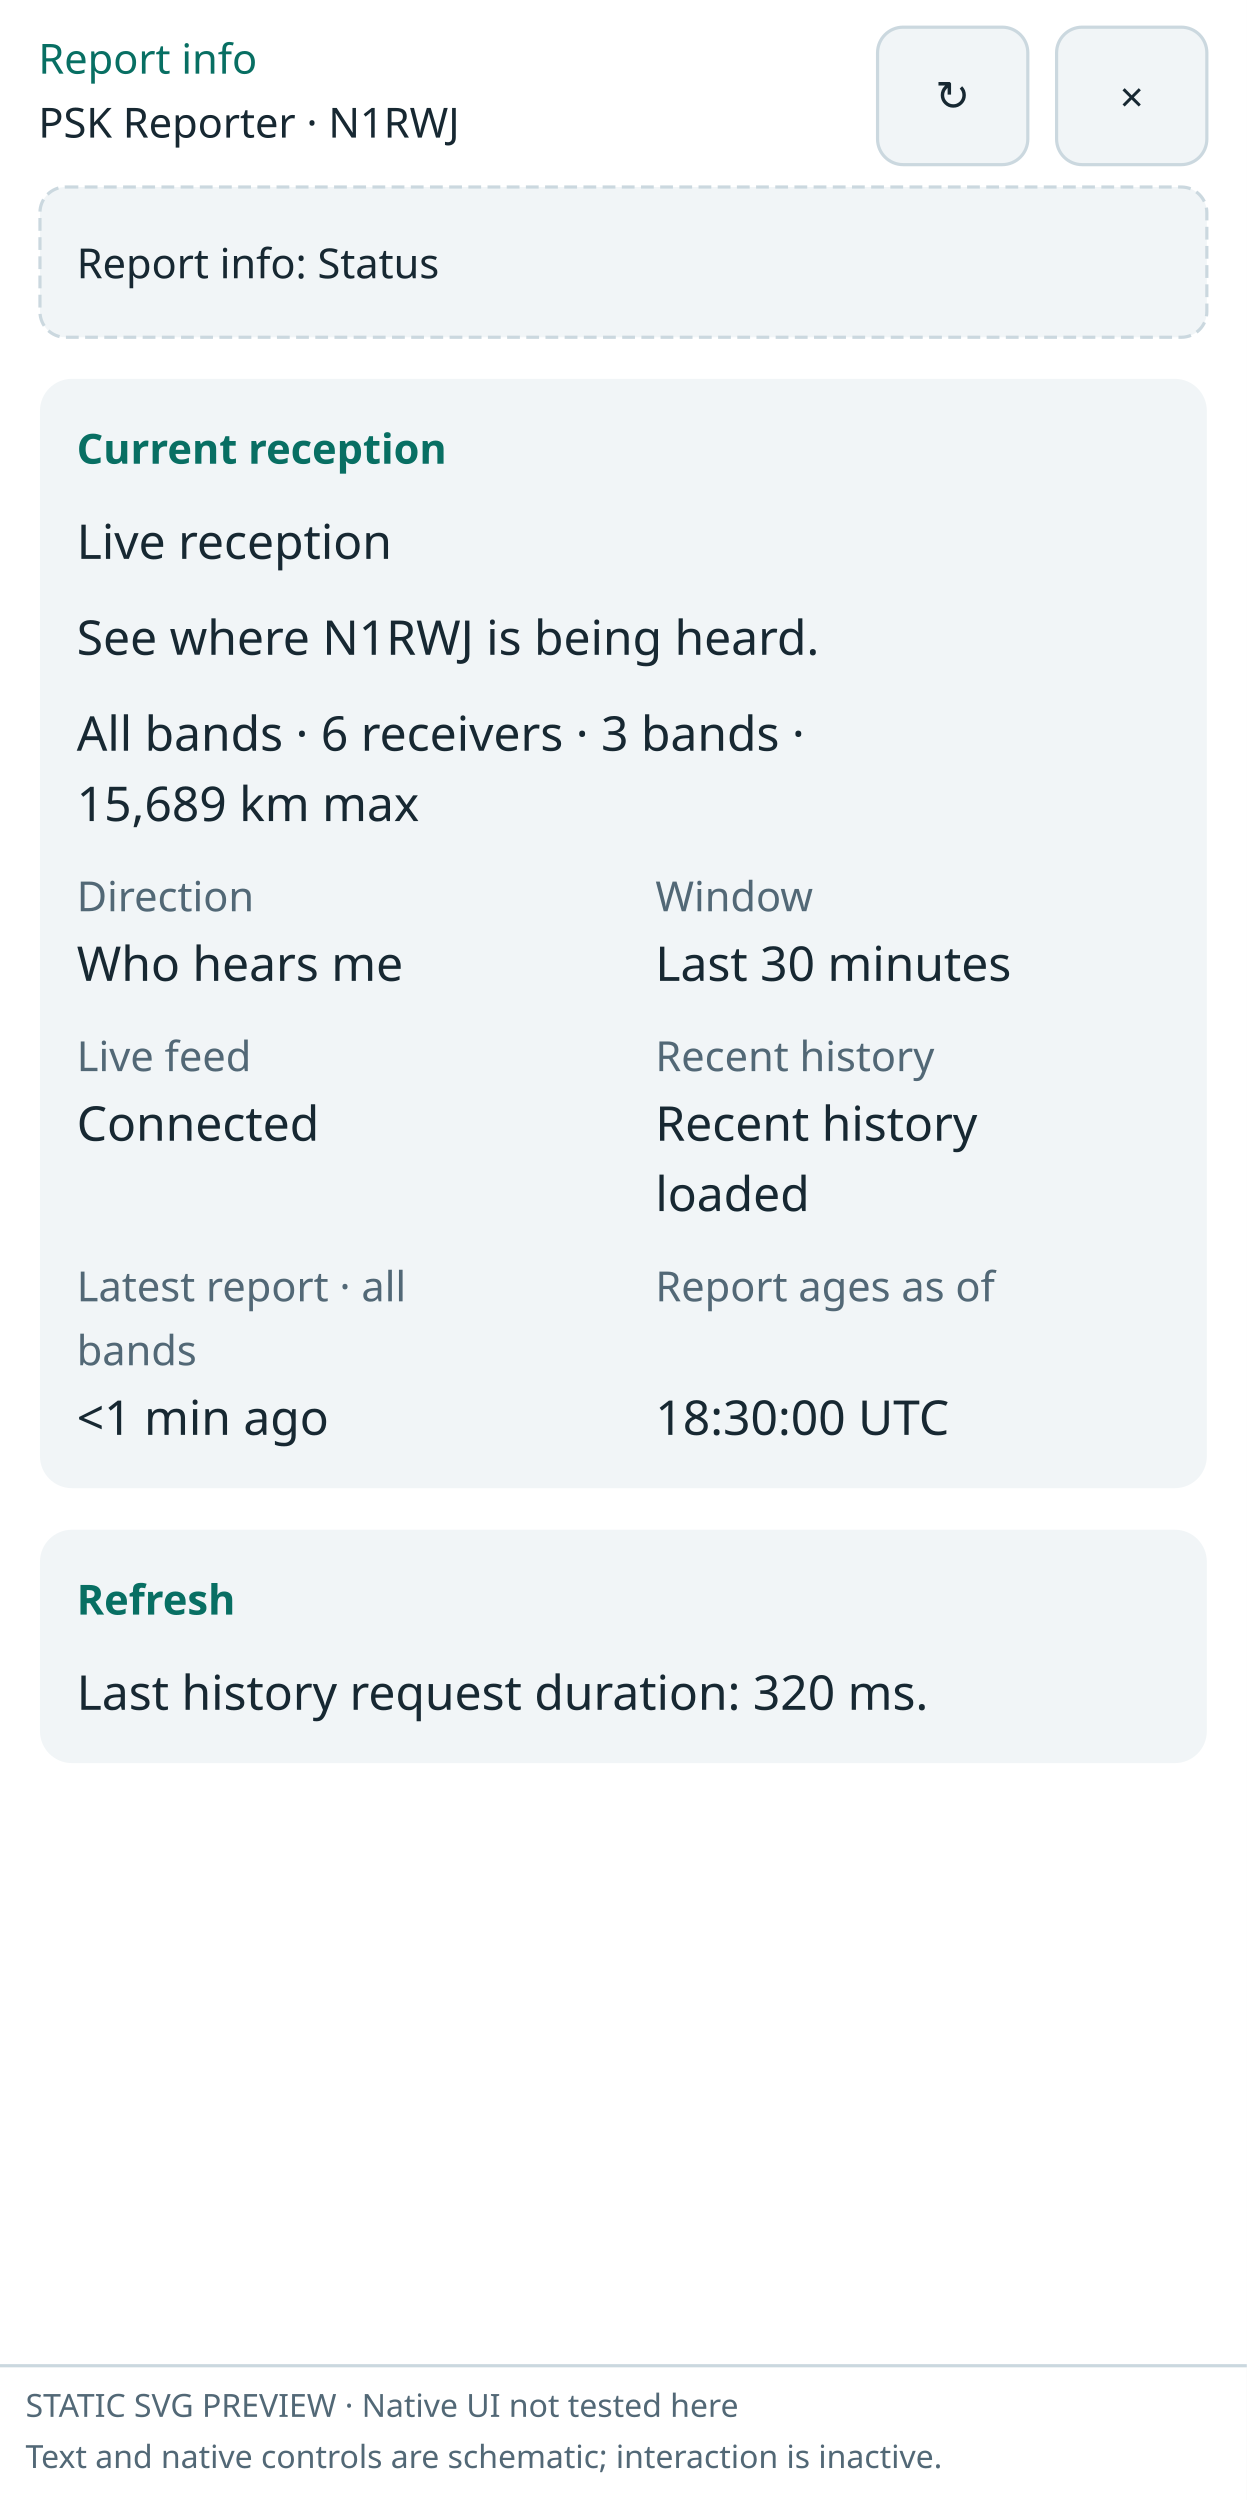
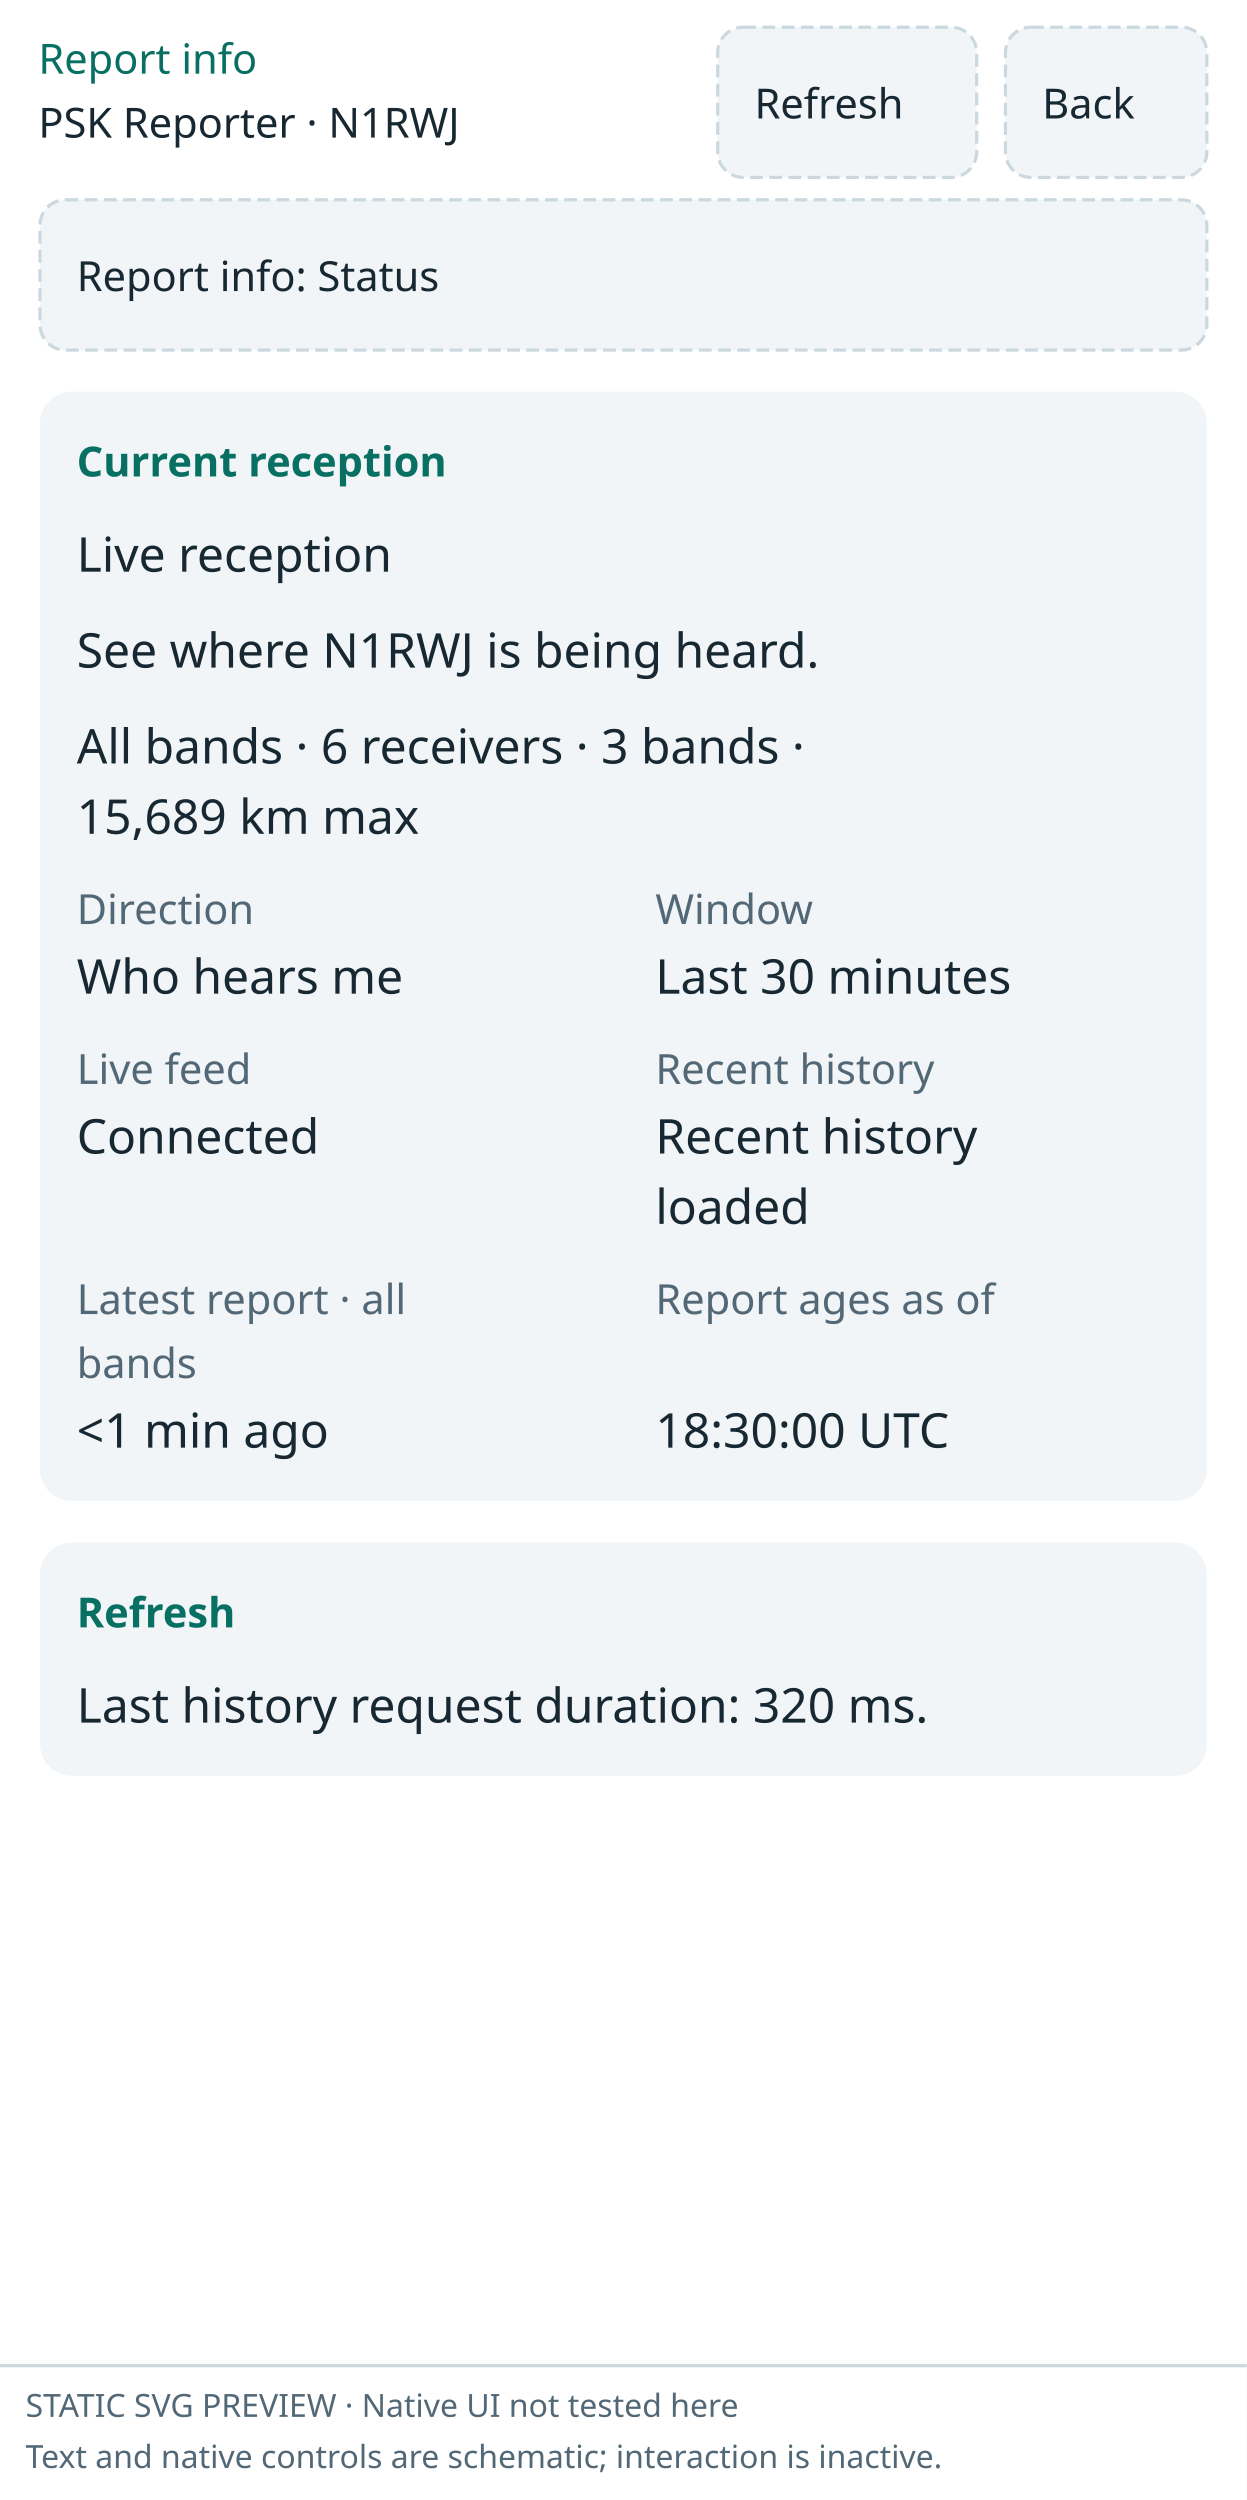
<svg xmlns="http://www.w3.org/2000/svg" width="390" height="782" viewBox="0 0 390 782" role="img" aria-label="PSK Reporter static scene preview, not native app acceptance">
  <rect width="100%" height="100%" fill="#ffffff" />
  <svg aria-hidden="true" width="390" height="740" viewBox="0 0 390 740">
    <g transform="translate(0 0) rotate(0 195 370)" opacity="1">
      <defs>
        <clipPath id="preview-layer-0-bounds">
          <rect width="390" height="740" />
        </clipPath>
      </defs>
      <g clip-path="url(#preview-layer-0-bounds)">
        <svg aria-hidden="true" width="390" height="740" viewBox="0 0 390 740" preserveAspectRatio="none">
          <rect width="390" height="740" fill="#ffffff" />
        </svg>
      </g>
    </g>
-     <g transform="translate(12 8) rotate(0 127 10)" opacity="1">
+     <g transform="translate(12 8) rotate(0 102 10)" opacity="1">
      <defs>
        <clipPath id="preview-layer-1-bounds">
-           <rect width="254" height="20" />
+           <rect width="204" height="20" />
        </clipPath>
      </defs>
      <g clip-path="url(#preview-layer-1-bounds)">
        <text x="0" y="10" dominant-baseline="central" text-anchor="start" font-family="sans-serif" font-size="13" font-weight="400" letter-spacing="0" fill="#086f63">Report info</text>
      </g>
    </g>
-     <g transform="translate(12 28) rotate(0 127 10)" opacity="1">
+     <g transform="translate(12 28) rotate(0 102 10)" opacity="1">
      <defs>
        <clipPath id="preview-layer-2-bounds">
-           <rect width="254" height="20" />
+           <rect width="204" height="20" />
        </clipPath>
      </defs>
      <g clip-path="url(#preview-layer-2-bounds)">
        <text x="0" y="10" dominant-baseline="central" text-anchor="start" font-family="sans-serif" font-size="13" font-weight="400" letter-spacing="0" fill="#172832">PSK Reporter · N1RWJ</text>
      </g>
    </g>
-     <g transform="translate(274 8) rotate(0 24 22)" opacity="1">
+     <g transform="translate(12 122) rotate(0 183 174)" opacity="1">
      <defs>
        <clipPath id="preview-layer-3-bounds">
-           <rect width="48" height="44" />
+           <rect width="366" height="348" />
        </clipPath>
      </defs>
      <g clip-path="url(#preview-layer-3-bounds)">
-         <svg aria-hidden="true" width="48" height="44" viewBox="0 0 48 44" preserveAspectRatio="none">
-           <rect x=".5" y=".5" width="47" height="43" rx="8" fill="#f1f5f7" stroke="#cbd8df" stroke-width="1" />
-         </svg>
-       </g>
-     </g>
-     <g transform="translate(282 20) rotate(0 16 10)" opacity="1">
-       <defs>
-         <clipPath id="preview-layer-4-bounds">
-           <rect width="32" height="20" />
-         </clipPath>
-       </defs>
-       <g clip-path="url(#preview-layer-4-bounds)">
-         <text x="16" y="10" dominant-baseline="central" text-anchor="middle" font-family="sans-serif" font-size="13" font-weight="400" letter-spacing="0" fill="#172832">↻</text>
-       </g>
-     </g>
-     <g transform="translate(330 8) rotate(0 24 22)" opacity="1">
-       <defs>
-         <clipPath id="preview-layer-5-bounds">
-           <rect width="48" height="44" />
-         </clipPath>
-       </defs>
-       <g clip-path="url(#preview-layer-5-bounds)">
-         <svg aria-hidden="true" width="48" height="44" viewBox="0 0 48 44" preserveAspectRatio="none">
-           <rect x=".5" y=".5" width="47" height="43" rx="8" fill="#f1f5f7" stroke="#cbd8df" stroke-width="1" />
-         </svg>
-       </g>
-     </g>
-     <g transform="translate(338 20) rotate(0 16 10)" opacity="1">
-       <defs>
-         <clipPath id="preview-layer-6-bounds">
-           <rect width="32" height="20" />
-         </clipPath>
-       </defs>
-       <g clip-path="url(#preview-layer-6-bounds)">
-         <text x="16" y="10" dominant-baseline="central" text-anchor="middle" font-family="sans-serif" font-size="13" font-weight="400" letter-spacing="0" fill="#172832">×</text>
-       </g>
-     </g>
-     <g transform="translate(12 118) rotate(0 183 174)" opacity="1">
-       <defs>
-         <clipPath id="preview-layer-7-bounds">
-           <rect width="366" height="348" />
-         </clipPath>
-       </defs>
-       <g clip-path="url(#preview-layer-7-bounds)">
        <svg aria-hidden="true" width="366" height="348" viewBox="0 0 366 348" preserveAspectRatio="none">
          <rect x=".5" y=".5" width="365" height="347" rx="10" fill="#f1f5f7" />
        </svg>
      </g>
    </g>
-     <g transform="translate(24 130) rotate(0 171 10)" opacity="1">
+     <g transform="translate(24 134) rotate(0 171 10)" opacity="1">
+       <defs>
+         <clipPath id="preview-layer-4-bounds">
+           <rect width="342" height="20" />
+         </clipPath>
+       </defs>
+       <g clip-path="url(#preview-layer-4-bounds)">
+         <text x="0" y="10" dominant-baseline="central" text-anchor="start" font-family="sans-serif" font-size="13" font-weight="600" letter-spacing="0" fill="#086f63">Current reception</text>
+       </g>
+     </g>
+     <g transform="translate(24 162) rotate(0 171 11)" opacity="1">
+       <defs>
+         <clipPath id="preview-layer-5-bounds">
+           <rect width="342" height="22" />
+         </clipPath>
+       </defs>
+       <g clip-path="url(#preview-layer-5-bounds)">
+         <text x="0" y="11" dominant-baseline="central" text-anchor="start" font-family="sans-serif" font-size="15" font-weight="400" letter-spacing="0" fill="#172832">Live reception</text>
+       </g>
+     </g>
+     <g transform="translate(24 192) rotate(0 171 11)" opacity="1">
+       <defs>
+         <clipPath id="preview-layer-6-bounds">
+           <rect width="342" height="22" />
+         </clipPath>
+       </defs>
+       <g clip-path="url(#preview-layer-6-bounds)">
+         <text x="0" y="11" dominant-baseline="central" text-anchor="start" font-family="sans-serif" font-size="15" font-weight="400" letter-spacing="0" fill="#172832">See where N1RWJ is being heard.</text>
+       </g>
+     </g>
+     <g transform="translate(24 222) rotate(0 171 11)" opacity="1">
+       <defs>
+         <clipPath id="preview-layer-7-bounds">
+           <rect width="342" height="22" />
+         </clipPath>
+       </defs>
+       <g clip-path="url(#preview-layer-7-bounds)">
+         <text x="0" y="11" dominant-baseline="central" text-anchor="start" font-family="sans-serif" font-size="15" font-weight="400" letter-spacing="0" fill="#172832">All bands · 6 receivers · 3 bands ·</text>
+       </g>
+     </g>
+     <g transform="translate(24 244) rotate(0 171 11)" opacity="1">
      <defs>
        <clipPath id="preview-layer-8-bounds">
-           <rect width="342" height="20" />
+           <rect width="342" height="22" />
        </clipPath>
      </defs>
      <g clip-path="url(#preview-layer-8-bounds)">
-         <text x="0" y="10" dominant-baseline="central" text-anchor="start" font-family="sans-serif" font-size="13" font-weight="600" letter-spacing="0" fill="#086f63">Current reception</text>
-       </g>
-     </g>
-     <g transform="translate(24 158) rotate(0 171 11)" opacity="1">
+         <text x="0" y="11" dominant-baseline="central" text-anchor="start" font-family="sans-serif" font-size="15" font-weight="400" letter-spacing="0" fill="#172832">15,689 km max</text>
+       </g>
+     </g>
+     <g transform="translate(24 274) rotate(0 80.5 10)" opacity="1">
      <defs>
        <clipPath id="preview-layer-9-bounds">
-           <rect width="342" height="22" />
+           <rect width="161" height="20" />
        </clipPath>
      </defs>
      <g clip-path="url(#preview-layer-9-bounds)">
-         <text x="0" y="11" dominant-baseline="central" text-anchor="start" font-family="sans-serif" font-size="15" font-weight="400" letter-spacing="0" fill="#172832">Live reception</text>
-       </g>
-     </g>
-     <g transform="translate(24 188) rotate(0 171 11)" opacity="1">
+         <text x="0" y="10" dominant-baseline="central" text-anchor="start" font-family="sans-serif" font-size="13" font-weight="400" letter-spacing="0" fill="#526876">Direction</text>
+       </g>
+     </g>
+     <g transform="translate(24 294) rotate(0 80.5 11)" opacity="1">
      <defs>
        <clipPath id="preview-layer-10-bounds">
-           <rect width="342" height="22" />
+           <rect width="161" height="22" />
        </clipPath>
      </defs>
      <g clip-path="url(#preview-layer-10-bounds)">
-         <text x="0" y="11" dominant-baseline="central" text-anchor="start" font-family="sans-serif" font-size="15" font-weight="400" letter-spacing="0" fill="#172832">See where N1RWJ is being heard.</text>
-       </g>
-     </g>
-     <g transform="translate(24 218) rotate(0 171 11)" opacity="1">
+         <text x="0" y="11" dominant-baseline="central" text-anchor="start" font-family="sans-serif" font-size="15" font-weight="400" letter-spacing="0" fill="#172832">Who hears me</text>
+       </g>
+     </g>
+     <g transform="translate(205 274) rotate(0 80.5 10)" opacity="1">
      <defs>
        <clipPath id="preview-layer-11-bounds">
-           <rect width="342" height="22" />
+           <rect width="161" height="20" />
        </clipPath>
      </defs>
      <g clip-path="url(#preview-layer-11-bounds)">
-         <text x="0" y="11" dominant-baseline="central" text-anchor="start" font-family="sans-serif" font-size="15" font-weight="400" letter-spacing="0" fill="#172832">All bands · 6 receivers · 3 bands ·</text>
-       </g>
-     </g>
-     <g transform="translate(24 240) rotate(0 171 11)" opacity="1">
+         <text x="0" y="10" dominant-baseline="central" text-anchor="start" font-family="sans-serif" font-size="13" font-weight="400" letter-spacing="0" fill="#526876">Window</text>
+       </g>
+     </g>
+     <g transform="translate(205 294) rotate(0 80.5 11)" opacity="1">
      <defs>
        <clipPath id="preview-layer-12-bounds">
-           <rect width="342" height="22" />
+           <rect width="161" height="22" />
        </clipPath>
      </defs>
      <g clip-path="url(#preview-layer-12-bounds)">
-         <text x="0" y="11" dominant-baseline="central" text-anchor="start" font-family="sans-serif" font-size="15" font-weight="400" letter-spacing="0" fill="#172832">15,689 km max</text>
-       </g>
-     </g>
-     <g transform="translate(24 270) rotate(0 80.5 10)" opacity="1">
+         <text x="0" y="11" dominant-baseline="central" text-anchor="start" font-family="sans-serif" font-size="15" font-weight="400" letter-spacing="0" fill="#172832">Last 30 minutes</text>
+       </g>
+     </g>
+     <g transform="translate(24 324) rotate(0 80.5 10)" opacity="1">
      <defs>
        <clipPath id="preview-layer-13-bounds">
          <rect width="161" height="20" />
        </clipPath>
      </defs>
      <g clip-path="url(#preview-layer-13-bounds)">
-         <text x="0" y="10" dominant-baseline="central" text-anchor="start" font-family="sans-serif" font-size="13" font-weight="400" letter-spacing="0" fill="#526876">Direction</text>
-       </g>
-     </g>
-     <g transform="translate(24 290) rotate(0 80.5 11)" opacity="1">
+         <text x="0" y="10" dominant-baseline="central" text-anchor="start" font-family="sans-serif" font-size="13" font-weight="400" letter-spacing="0" fill="#526876">Live feed</text>
+       </g>
+     </g>
+     <g transform="translate(24 344) rotate(0 80.5 11)" opacity="1">
      <defs>
        <clipPath id="preview-layer-14-bounds">
          <rect width="161" height="22" />
        </clipPath>
      </defs>
      <g clip-path="url(#preview-layer-14-bounds)">
-         <text x="0" y="11" dominant-baseline="central" text-anchor="start" font-family="sans-serif" font-size="15" font-weight="400" letter-spacing="0" fill="#172832">Who hears me</text>
-       </g>
-     </g>
-     <g transform="translate(205 270) rotate(0 80.5 10)" opacity="1">
+         <text x="0" y="11" dominant-baseline="central" text-anchor="start" font-family="sans-serif" font-size="15" font-weight="400" letter-spacing="0" fill="#172832">Connected</text>
+       </g>
+     </g>
+     <g transform="translate(205 324) rotate(0 80.5 10)" opacity="1">
      <defs>
        <clipPath id="preview-layer-15-bounds">
          <rect width="161" height="20" />
        </clipPath>
      </defs>
      <g clip-path="url(#preview-layer-15-bounds)">
-         <text x="0" y="10" dominant-baseline="central" text-anchor="start" font-family="sans-serif" font-size="13" font-weight="400" letter-spacing="0" fill="#526876">Window</text>
-       </g>
-     </g>
-     <g transform="translate(205 290) rotate(0 80.5 11)" opacity="1">
+         <text x="0" y="10" dominant-baseline="central" text-anchor="start" font-family="sans-serif" font-size="13" font-weight="400" letter-spacing="0" fill="#526876">Recent history</text>
+       </g>
+     </g>
+     <g transform="translate(205 344) rotate(0 80.5 11)" opacity="1">
      <defs>
        <clipPath id="preview-layer-16-bounds">
          <rect width="161" height="22" />
        </clipPath>
      </defs>
      <g clip-path="url(#preview-layer-16-bounds)">
-         <text x="0" y="11" dominant-baseline="central" text-anchor="start" font-family="sans-serif" font-size="15" font-weight="400" letter-spacing="0" fill="#172832">Last 30 minutes</text>
-       </g>
-     </g>
-     <g transform="translate(24 320) rotate(0 80.5 10)" opacity="1">
+         <text x="0" y="11" dominant-baseline="central" text-anchor="start" font-family="sans-serif" font-size="15" font-weight="400" letter-spacing="0" fill="#172832">Recent history</text>
+       </g>
+     </g>
+     <g transform="translate(205 366) rotate(0 80.5 11)" opacity="1">
      <defs>
        <clipPath id="preview-layer-17-bounds">
-           <rect width="161" height="20" />
+           <rect width="161" height="22" />
        </clipPath>
      </defs>
      <g clip-path="url(#preview-layer-17-bounds)">
-         <text x="0" y="10" dominant-baseline="central" text-anchor="start" font-family="sans-serif" font-size="13" font-weight="400" letter-spacing="0" fill="#526876">Live feed</text>
-       </g>
-     </g>
-     <g transform="translate(24 340) rotate(0 80.5 11)" opacity="1">
+         <text x="0" y="11" dominant-baseline="central" text-anchor="start" font-family="sans-serif" font-size="15" font-weight="400" letter-spacing="0" fill="#172832">loaded</text>
+       </g>
+     </g>
+     <g transform="translate(24 396) rotate(0 80.5 10)" opacity="1">
      <defs>
        <clipPath id="preview-layer-18-bounds">
-           <rect width="161" height="22" />
+           <rect width="161" height="20" />
        </clipPath>
      </defs>
      <g clip-path="url(#preview-layer-18-bounds)">
-         <text x="0" y="11" dominant-baseline="central" text-anchor="start" font-family="sans-serif" font-size="15" font-weight="400" letter-spacing="0" fill="#172832">Connected</text>
-       </g>
-     </g>
-     <g transform="translate(205 320) rotate(0 80.5 10)" opacity="1">
+         <text x="0" y="10" dominant-baseline="central" text-anchor="start" font-family="sans-serif" font-size="13" font-weight="400" letter-spacing="0" fill="#526876">Latest report · all</text>
+       </g>
+     </g>
+     <g transform="translate(24 416) rotate(0 80.5 10)" opacity="1">
      <defs>
        <clipPath id="preview-layer-19-bounds">
          <rect width="161" height="20" />
        </clipPath>
      </defs>
      <g clip-path="url(#preview-layer-19-bounds)">
-         <text x="0" y="10" dominant-baseline="central" text-anchor="start" font-family="sans-serif" font-size="13" font-weight="400" letter-spacing="0" fill="#526876">Recent history</text>
-       </g>
-     </g>
-     <g transform="translate(205 340) rotate(0 80.5 11)" opacity="1">
+         <text x="0" y="10" dominant-baseline="central" text-anchor="start" font-family="sans-serif" font-size="13" font-weight="400" letter-spacing="0" fill="#526876">bands</text>
+       </g>
+     </g>
+     <g transform="translate(24 436) rotate(0 80.5 11)" opacity="1">
      <defs>
        <clipPath id="preview-layer-20-bounds">
          <rect width="161" height="22" />
        </clipPath>
      </defs>
      <g clip-path="url(#preview-layer-20-bounds)">
-         <text x="0" y="11" dominant-baseline="central" text-anchor="start" font-family="sans-serif" font-size="15" font-weight="400" letter-spacing="0" fill="#172832">Recent history</text>
-       </g>
-     </g>
-     <g transform="translate(205 362) rotate(0 80.5 11)" opacity="1">
+         <text x="0" y="11" dominant-baseline="central" text-anchor="start" font-family="sans-serif" font-size="15" font-weight="400" letter-spacing="0" fill="#172832">&lt;1 min ago</text>
+       </g>
+     </g>
+     <g transform="translate(205 396) rotate(0 80.5 10)" opacity="1">
      <defs>
        <clipPath id="preview-layer-21-bounds">
-           <rect width="161" height="22" />
+           <rect width="161" height="20" />
        </clipPath>
      </defs>
      <g clip-path="url(#preview-layer-21-bounds)">
-         <text x="0" y="11" dominant-baseline="central" text-anchor="start" font-family="sans-serif" font-size="15" font-weight="400" letter-spacing="0" fill="#172832">loaded</text>
-       </g>
-     </g>
-     <g transform="translate(24 392) rotate(0 80.5 10)" opacity="1">
+         <text x="0" y="10" dominant-baseline="central" text-anchor="start" font-family="sans-serif" font-size="13" font-weight="400" letter-spacing="0" fill="#526876">Report ages as of</text>
+       </g>
+     </g>
+     <g transform="translate(205 436) rotate(0 80.5 11)" opacity="1">
      <defs>
        <clipPath id="preview-layer-22-bounds">
-           <rect width="161" height="20" />
+           <rect width="161" height="22" />
        </clipPath>
      </defs>
      <g clip-path="url(#preview-layer-22-bounds)">
-         <text x="0" y="10" dominant-baseline="central" text-anchor="start" font-family="sans-serif" font-size="13" font-weight="400" letter-spacing="0" fill="#526876">Latest report · all</text>
-       </g>
-     </g>
-     <g transform="translate(24 412) rotate(0 80.5 10)" opacity="1">
+         <text x="0" y="11" dominant-baseline="central" text-anchor="start" font-family="sans-serif" font-size="15" font-weight="400" letter-spacing="0" fill="#172832">18:30:00 UTC</text>
+       </g>
+     </g>
+     <g transform="translate(12 482) rotate(0 183 37)" opacity="1">
      <defs>
        <clipPath id="preview-layer-23-bounds">
-           <rect width="161" height="20" />
+           <rect width="366" height="74" />
        </clipPath>
      </defs>
      <g clip-path="url(#preview-layer-23-bounds)">
-         <text x="0" y="10" dominant-baseline="central" text-anchor="start" font-family="sans-serif" font-size="13" font-weight="400" letter-spacing="0" fill="#526876">bands</text>
-       </g>
-     </g>
-     <g transform="translate(24 432) rotate(0 80.5 11)" opacity="1">
-       <defs>
-         <clipPath id="preview-layer-24-bounds">
-           <rect width="161" height="22" />
-         </clipPath>
-       </defs>
-       <g clip-path="url(#preview-layer-24-bounds)">
-         <text x="0" y="11" dominant-baseline="central" text-anchor="start" font-family="sans-serif" font-size="15" font-weight="400" letter-spacing="0" fill="#172832">&lt;1 min ago</text>
-       </g>
-     </g>
-     <g transform="translate(205 392) rotate(0 80.5 10)" opacity="1">
-       <defs>
-         <clipPath id="preview-layer-25-bounds">
-           <rect width="161" height="20" />
-         </clipPath>
-       </defs>
-       <g clip-path="url(#preview-layer-25-bounds)">
-         <text x="0" y="10" dominant-baseline="central" text-anchor="start" font-family="sans-serif" font-size="13" font-weight="400" letter-spacing="0" fill="#526876">Report ages as of</text>
-       </g>
-     </g>
-     <g transform="translate(205 432) rotate(0 80.5 11)" opacity="1">
-       <defs>
-         <clipPath id="preview-layer-26-bounds">
-           <rect width="161" height="22" />
-         </clipPath>
-       </defs>
-       <g clip-path="url(#preview-layer-26-bounds)">
-         <text x="0" y="11" dominant-baseline="central" text-anchor="start" font-family="sans-serif" font-size="15" font-weight="400" letter-spacing="0" fill="#172832">18:30:00 UTC</text>
-       </g>
-     </g>
-     <g transform="translate(12 478) rotate(0 183 37)" opacity="1">
-       <defs>
-         <clipPath id="preview-layer-27-bounds">
-           <rect width="366" height="74" />
-         </clipPath>
-       </defs>
-       <g clip-path="url(#preview-layer-27-bounds)">
        <svg aria-hidden="true" width="366" height="74" viewBox="0 0 366 74" preserveAspectRatio="none">
          <rect x=".5" y=".5" width="365" height="73" rx="10" fill="#f1f5f7" />
        </svg>
      </g>
    </g>
-     <g transform="translate(24 490) rotate(0 171 10)" opacity="1">
-       <defs>
-         <clipPath id="preview-layer-28-bounds">
+     <g transform="translate(24 494) rotate(0 171 10)" opacity="1">
+       <defs>
+         <clipPath id="preview-layer-24-bounds">
          <rect width="342" height="20" />
        </clipPath>
      </defs>
-       <g clip-path="url(#preview-layer-28-bounds)">
+       <g clip-path="url(#preview-layer-24-bounds)">
        <text x="0" y="10" dominant-baseline="central" text-anchor="start" font-family="sans-serif" font-size="13" font-weight="600" letter-spacing="0" fill="#086f63">Refresh</text>
      </g>
    </g>
-     <g transform="translate(24 518) rotate(0 171 11)" opacity="1">
-       <defs>
-         <clipPath id="preview-layer-29-bounds">
-           <rect width="342" height="22" />
-         </clipPath>
-       </defs>
-       <g clip-path="url(#preview-layer-29-bounds)">
+     <g transform="translate(24 522) rotate(0 171 11)" opacity="1">
+       <defs>
+         <clipPath id="preview-layer-25-bounds">
+           <rect width="342" height="22" />
+         </clipPath>
+       </defs>
+       <g clip-path="url(#preview-layer-25-bounds)">
        <text x="0" y="11" dominant-baseline="central" text-anchor="start" font-family="sans-serif" font-size="15" font-weight="400" letter-spacing="0" fill="#172832">Last history request duration: 320 ms.</text>
      </g>
    </g>
-     <g transform="translate(12 58)">
+     <g transform="translate(224 8)">
+       <defs>
+         <clipPath id="preview-control-0">
+           <rect width="82" height="48" />
+         </clipPath>
+       </defs>
+       <rect x=".5" y=".5" width="81" height="47" rx="8" fill="#f1f5f7" stroke="#cbd8df" stroke-dasharray="4 2" />
+       <text x="12" y="24" dominant-baseline="central" font-family="sans-serif" font-size="13" fill="#172832" clip-path="url(#preview-control-0)">Refresh</text>
+     </g>
+     <g transform="translate(314 8)">
+       <defs>
+         <clipPath id="preview-control-1">
+           <rect width="64" height="48" />
+         </clipPath>
+       </defs>
+       <rect x=".5" y=".5" width="63" height="47" rx="8" fill="#f1f5f7" stroke="#cbd8df" stroke-dasharray="4 2" />
+       <text x="12" y="24" dominant-baseline="central" font-family="sans-serif" font-size="13" fill="#172832" clip-path="url(#preview-control-1)">Back</text>
+     </g>
+     <g transform="translate(12 62)">
      <defs>
        <clipPath id="preview-control-2">
          <rect width="366" height="48" />
        </clipPath>
      </defs>
      <rect x=".5" y=".5" width="365" height="47" rx="8" fill="#f1f5f7" stroke="#cbd8df" stroke-dasharray="4 2" />
      <text x="12" y="24" dominant-baseline="central" font-family="sans-serif" font-size="13" fill="#172832" clip-path="url(#preview-control-2)">Report info: Status</text>
    </g>
  </svg>
  <path d="M0 740H390" stroke="#cbd8df" />
  <text x="8" y="756" font-family="sans-serif" font-size="10" fill="#526876">STATIC SVG PREVIEW · Native UI not tested here</text>
  <text x="8" y="772" font-family="sans-serif" font-size="10" fill="#526876">Text and native controls are schematic; interaction is inactive.</text>
</svg>
